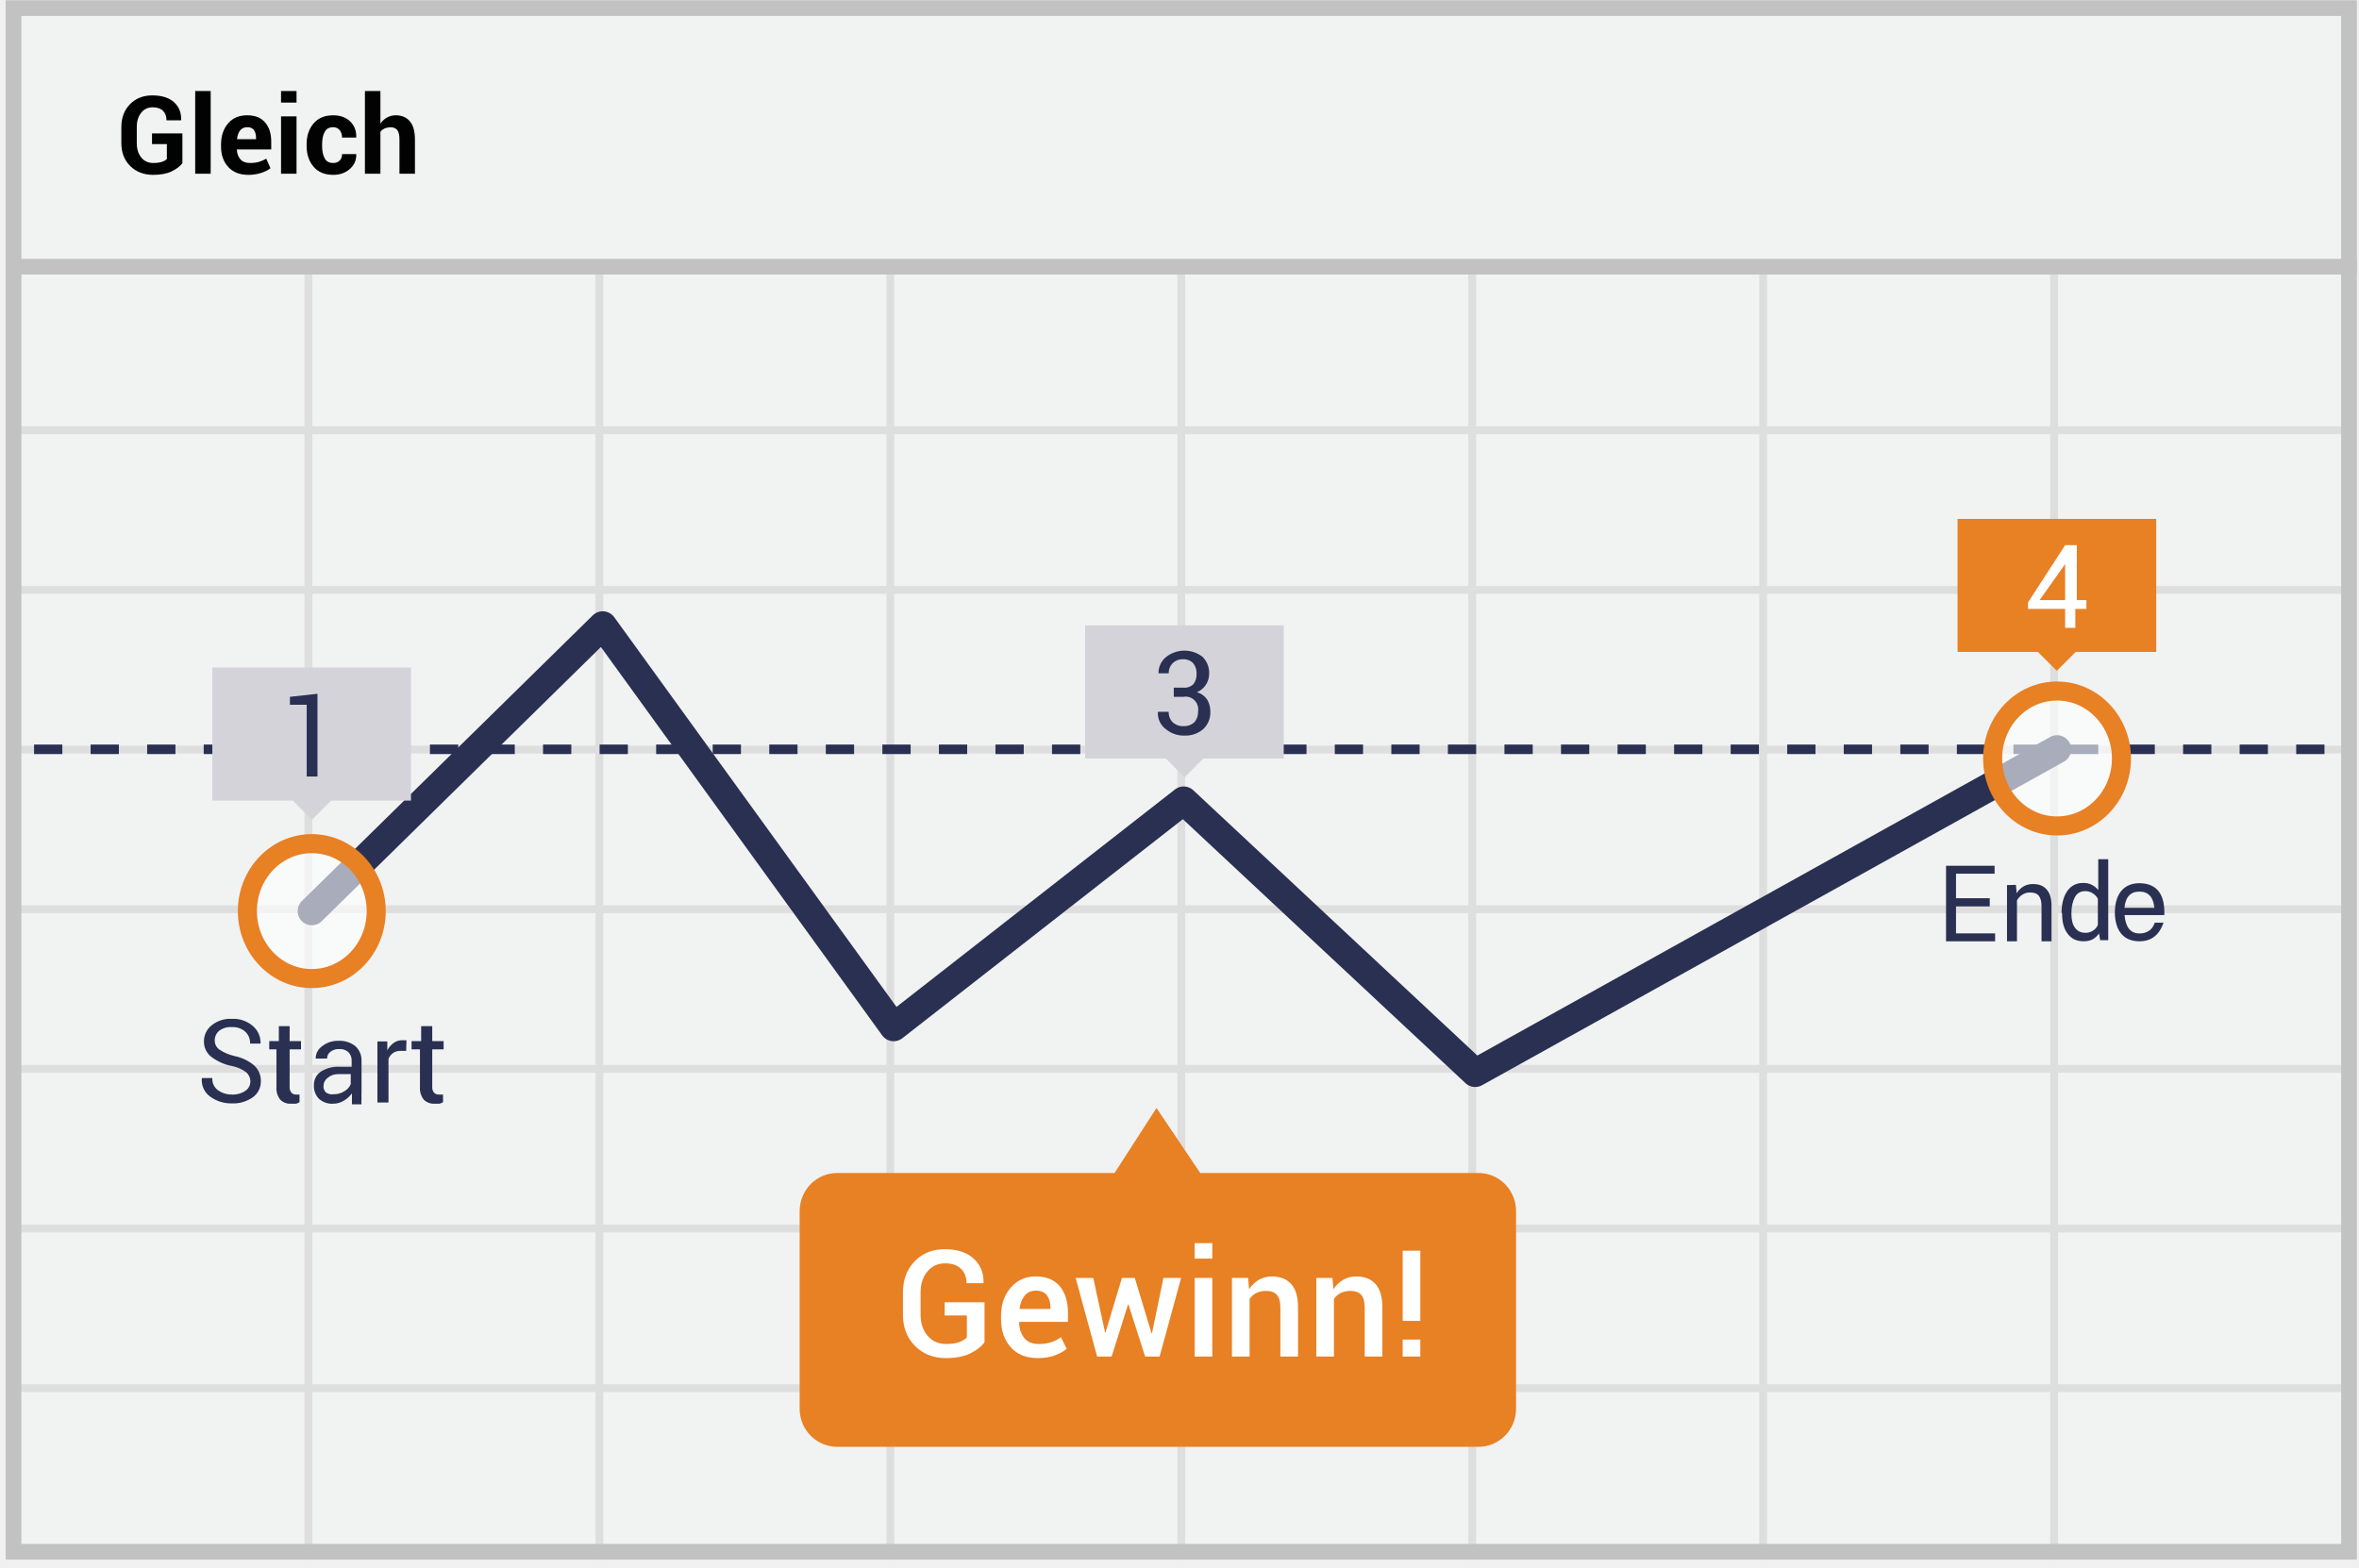
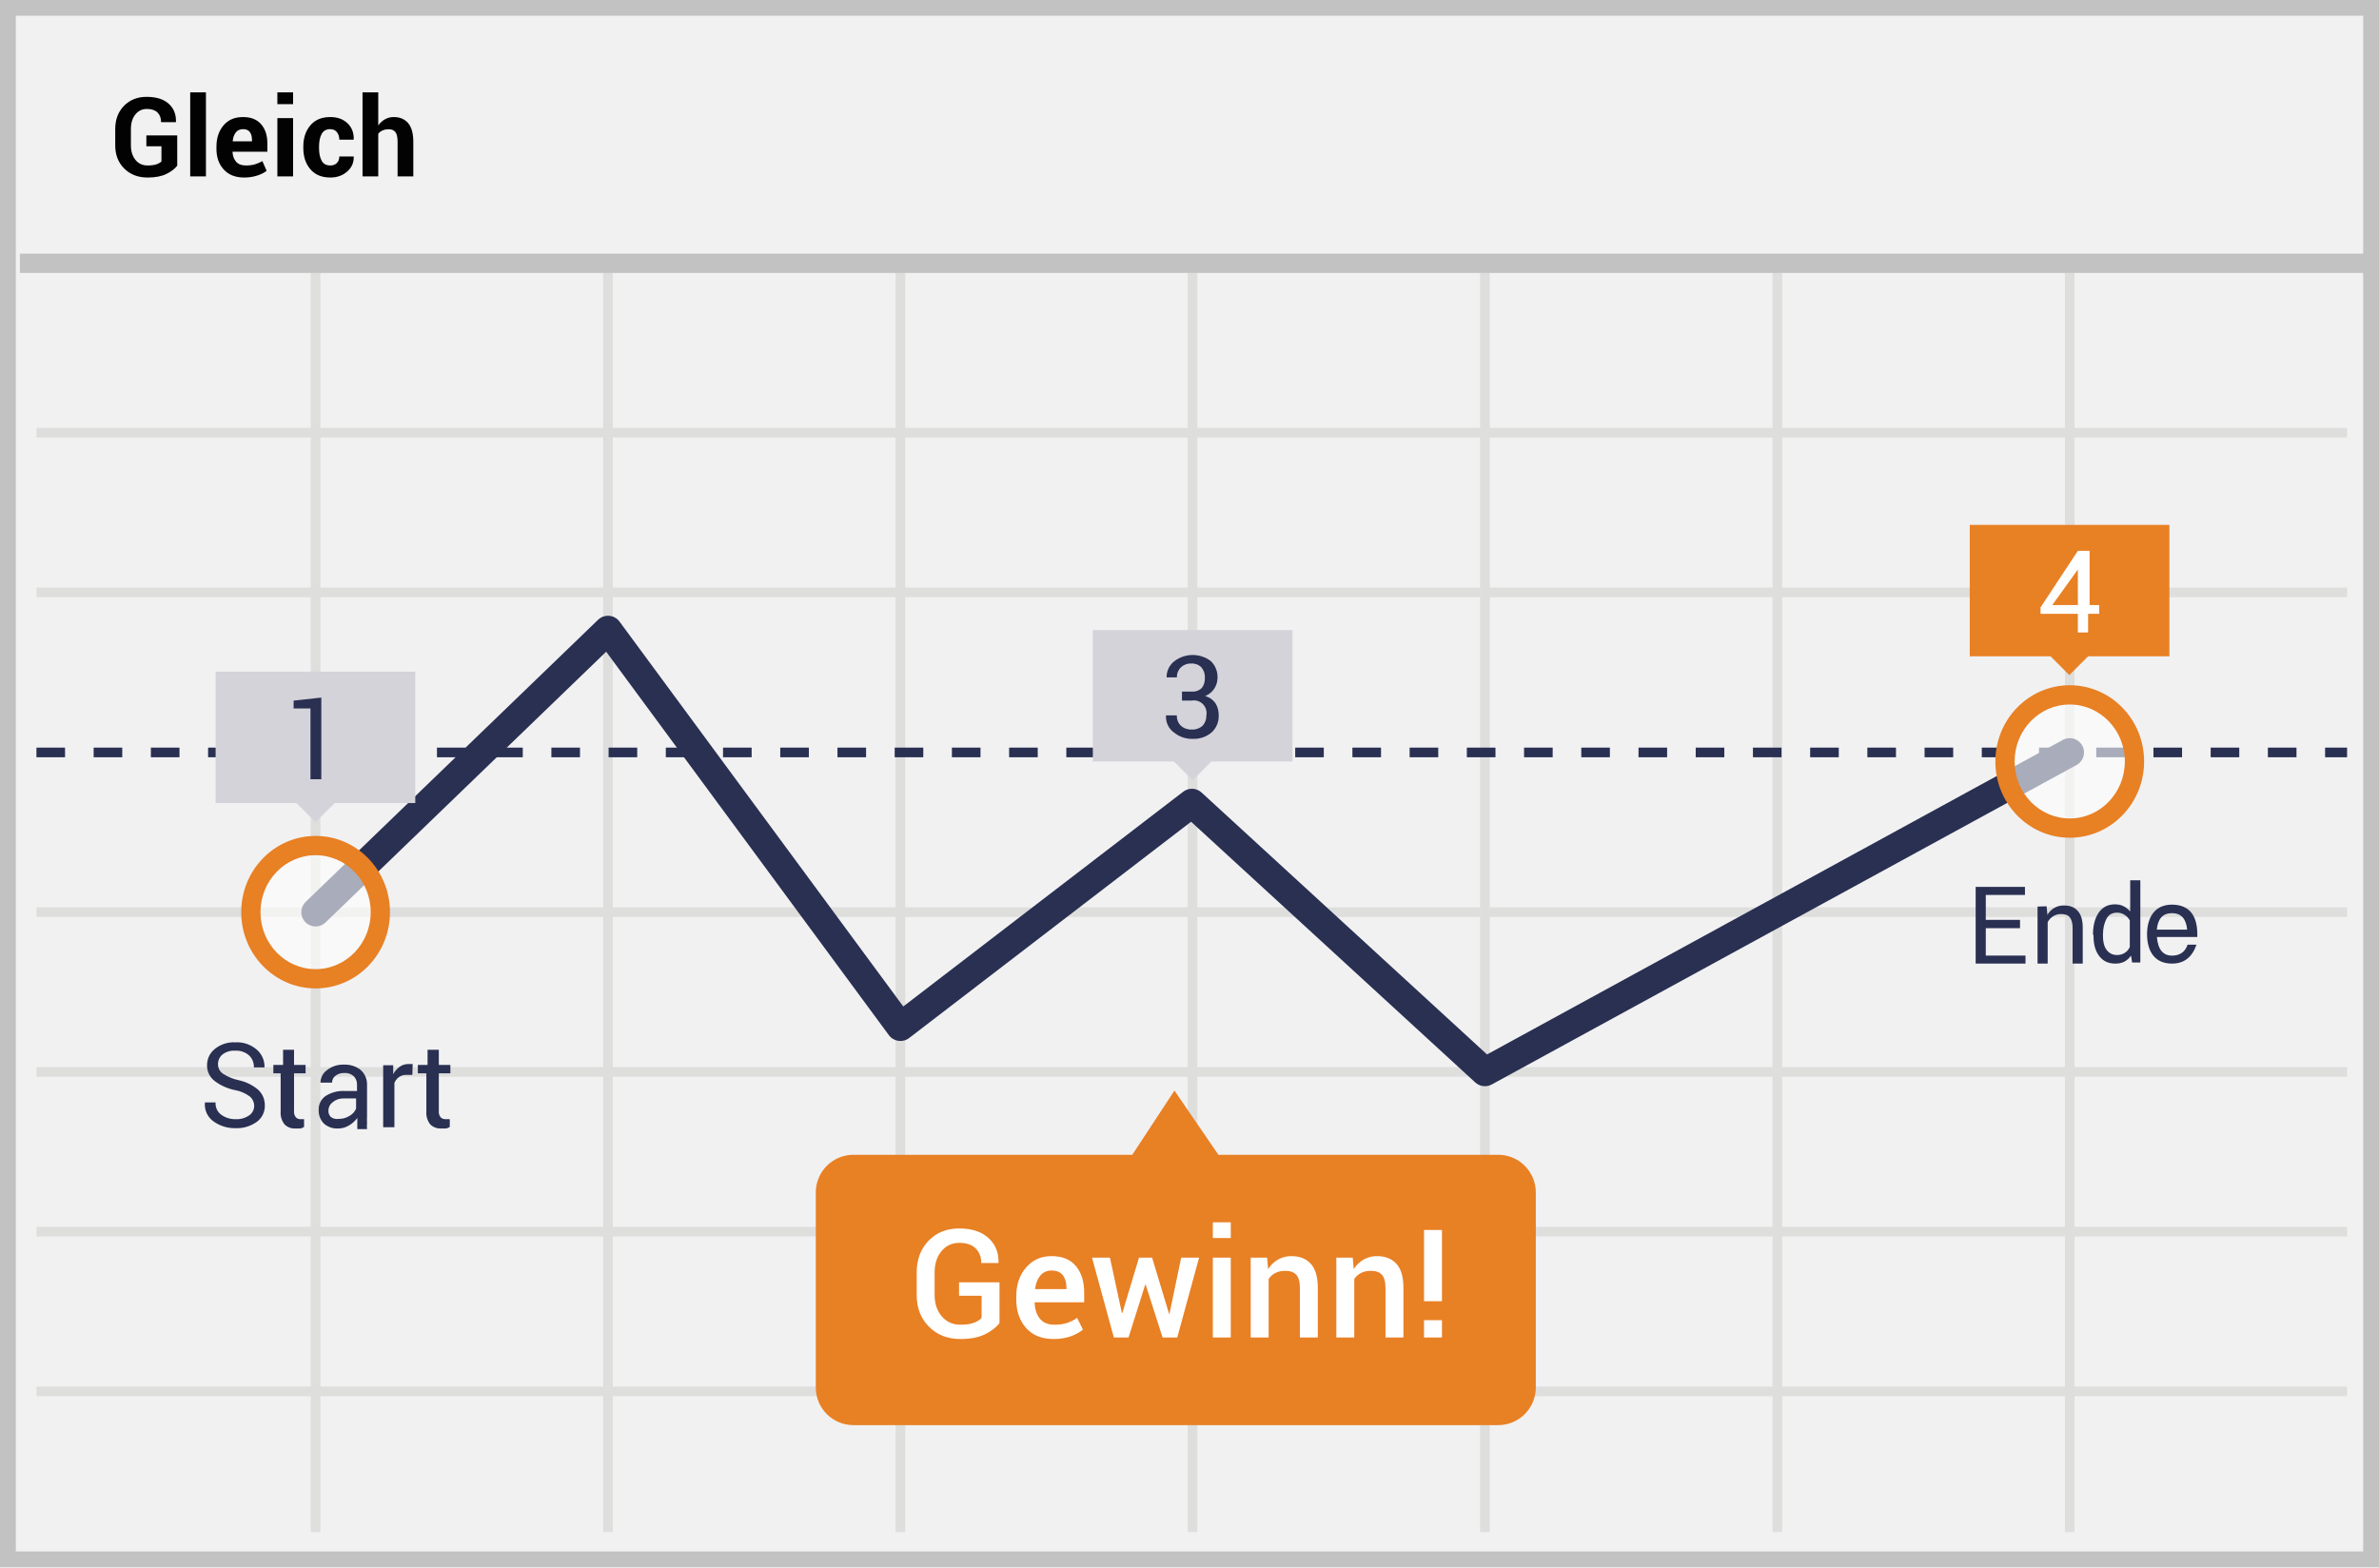
- <svg xmlns="http://www.w3.org/2000/svg" width="301" height="200" viewBox="0 0 301 200">
-   <g fill="none" fill-rule="evenodd">
-     <path fill="#F1F2F2" fill-rule="nonzero" d="M.727.031h300v199h-300z" />
-     <path d="M39.852 55.406v19.375h36.125V55.406H39.852zm0-1h36.125V34.031h1v20.375h36.125V34.031h1v20.375h36.125V34.031h1v20.375h36.125V34.031h1v20.375h36.125V34.031h1v20.375h36.125V34.031h1v20.375h37.625v1h-37.625v19.375h37.625v1h-37.625v19.375h37.625v1h-37.625v19.375h37.625v1h-37.625v19.375h37.625v1h-37.625v19.375h37.625v1h-37.625v19.375h37.625v1h-37.625v21.375h-1v-21.375h-36.125v21.375h-1v-21.375h-36.125v21.375h-1v-21.375h-36.125v21.375h-1v-21.375h-36.125v21.375h-1v-21.375H76.977v21.375h-1v-21.375H39.852v21.375h-1v-21.375H2.227v-1h36.625v-19.375H2.227v-1h36.625v-19.375H2.227v-1h36.625v-19.375H2.227v-1h36.625V96.156H2.227v-1h36.625V75.781H2.227v-1h36.625V55.406H2.227v-1h36.625V34.031h1v20.375zm221.75 1h-36.125v19.375h36.125V55.406zm-37.125 0h-36.125v19.375h36.125V55.406zm-37.125 0h-36.125v19.375h36.125V55.406zm-37.125 0h-36.125v19.375h36.125V55.406zm-37.125 0H76.977v19.375h36.125V55.406zm-73.25 20.375v19.375h36.125V75.781H39.852zm221.75 0h-36.125v19.375h36.125V75.781zm-37.125 0h-36.125v19.375h36.125V75.781zm-37.125 0h-36.125v19.375h36.125V75.781zm-37.125 0h-36.125v19.375h36.125V75.781zm-37.125 0H76.977v19.375h36.125V75.781zm-73.25 20.375v19.375h36.125V96.156H39.852zm221.75 0h-36.125v19.375h36.125V96.156zm-37.125 0h-36.125v19.375h36.125V96.156zm-37.125 0h-36.125v19.375h36.125V96.156zm-37.125 0h-36.125v19.375h36.125V96.156zm-37.125 0H76.977v19.375h36.125V96.156zm-73.25 20.375v19.375h36.125v-19.375H39.852zm221.75 0h-36.125v19.375h36.125v-19.375zm-37.125 0h-36.125v19.375h36.125v-19.375zm-37.125 0h-36.125v19.375h36.125v-19.375zm-37.125 0h-36.125v19.375h36.125v-19.375zm-37.125 0H76.977v19.375h36.125v-19.375zm-73.25 20.375v19.375h36.125v-19.375H39.852zm221.75 0h-36.125v19.375h36.125v-19.375zm-37.125 0h-36.125v19.375h36.125v-19.375zm-37.125 0h-36.125v19.375h36.125v-19.375zm-37.125 0h-36.125v19.375h36.125v-19.375zm-37.125 0H76.977v19.375h36.125v-19.375zm-73.25 20.375v19.375h36.125v-19.375H39.852zm221.75 0h-36.125v19.375h36.125v-19.375zm-37.125 0h-36.125v19.375h36.125v-19.375zm-37.125 0h-36.125v19.375h36.125v-19.375zm-37.125 0h-36.125v19.375h36.125v-19.375zm-37.125 0H76.977v19.375h36.125v-19.375z" fill="#DFDEDE" fill-rule="nonzero" />
-     <path stroke="#C2C2C2" stroke-width="2" d="M1.727 1.031h298v197h-298z" />
-     <path fill="#C2C2C2" fill-rule="nonzero" d="M.727 33.031h300v2h-300z" />
-     <path d="M4.346 95.627H297.68" stroke="#293052" stroke-width="1.215" stroke-linejoin="round" stroke-dasharray="3.608" />
-     <path stroke="#293052" stroke-width="3.608" stroke-linecap="round" stroke-linejoin="round" d="M39.784 116.273l37.121-36.46 37.121 51.262 37.006-28.903 37.198 34.746 74.242-41.29" />
-     <path d="M31.947 138.048a1.571 1.571 0 0 0-.535-1.208 4.391 4.391 0 0 0-1.911-.818 6.252 6.252 0 0 1-2.562-1.169 2.432 2.432 0 0 1-.917-1.947 2.588 2.588 0 0 1 .994-2.065 3.775 3.775 0 0 1 2.561-.818 3.778 3.778 0 0 1 2.714.935c.633.554.984 1.371.956 2.22H31.91a1.966 1.966 0 0 0-.612-1.519 2.418 2.418 0 0 0-1.72-.584 2.376 2.376 0 0 0-1.606.467 1.57 1.57 0 0 0-.573 1.247c0 .47.229.908.612 1.169.595.392 1.256.67 1.95.818a5.614 5.614 0 0 1 2.484 1.207c.55.507.856 1.232.841 1.987.017.82-.37 1.595-1.032 2.064a4.3 4.3 0 0 1-2.676.78 4.566 4.566 0 0 1-2.752-.858 2.59 2.59 0 0 1-1.07-2.376h1.337a1.765 1.765 0 0 0 .727 1.558c.528.37 1.156.56 1.796.546a2.752 2.752 0 0 0 1.682-.468c.393-.256.636-.693.65-1.168zm5.008-7.09v1.909h1.453v1.052h-1.453v4.752c-.029.28.054.561.23.779a.794.794 0 0 0 .611.234h.421v.974a1.249 1.249 0 0 1-.459.194h-.611a1.777 1.777 0 0 1-1.377-.506 2.328 2.328 0 0 1-.497-1.636v-4.791h-.917v-1.052h1.223v-1.909h1.376zm7.952 9.738v-.623a4.525 4.525 0 0 1 0-.545 3.309 3.309 0 0 1-1.032.935 2.564 2.564 0 0 1-1.338.39 2.493 2.493 0 0 1-1.835-.624 2.322 2.322 0 0 1-.65-1.714c-.024-.7.309-1.363.88-1.753a4.107 4.107 0 0 1 2.408-.623h1.529v-.78a1.456 1.456 0 0 0-.42-1.09 1.586 1.586 0 0 0-1.186-.39 1.66 1.66 0 0 0-1.108.351c-.268.2-.424.52-.42.857H40.28a1.92 1.92 0 0 1 .803-1.558 3.21 3.21 0 0 1 2.141-.701 3.17 3.17 0 0 1 2.103.662c.547.49.843 1.207.803 1.948v3.895a7.184 7.184 0 0 0 0 .818c-.026.26-.026.52 0 .78h-1.224v-.235zm-2.332-1.051a2.45 2.45 0 0 0 1.376-.39c.357-.202.638-.516.803-.896v-1.285H43.15a2.041 2.041 0 0 0-1.377.506c-.31.241-.494.615-.497 1.013-.02.305.092.604.306.818.288.209.646.293.994.234zm9.252-5.532H51.1a1.584 1.584 0 0 0-.955.273 1.71 1.71 0 0 0-.574.74v5.57h-1.414v-7.79h1.261v1.13c.195-.37.47-.69.803-.935a1.85 1.85 0 0 1 1.109-.351h.535l-.038 1.363zm3.326-3.155v1.909h1.452v1.052h-1.452v4.752c-.03.28.053.561.23.779a.794.794 0 0 0 .61.234h.536v.974a1.249 1.249 0 0 1-.459.194h-.611a1.815 1.815 0 0 1-1.377-.506 2.328 2.328 0 0 1-.497-1.636v-4.791h-1.07v-1.052h1.223v-1.909h1.415z" fill="#293052" fill-rule="nonzero" />
-     <path d="M188.547 149.697h-35.4l-5.582-8.298-5.352 8.298h-35.4c-2.64 0-4.78 2.18-4.78 4.869v25.203c0 2.689 2.14 4.869 4.78 4.869h81.734a4.731 4.731 0 0 0 3.454-1.384 4.915 4.915 0 0 0 1.44-3.485v-25.164a4.916 4.916 0 0 0-1.427-3.51 4.731 4.731 0 0 0-3.467-1.398z" fill="#E88024" fill-rule="nonzero" />
-     <ellipse cx="8.437" cy="8.855" rx="8.219" ry="8.609" opacity=".6" transform="translate(254.035 87.94)" fill="#FFF" fill-rule="nonzero" />
-     <ellipse stroke="#E88024" stroke-width="2.43" cx="262.472" cy="96.796" rx="8.219" ry="8.609" />
-     <ellipse cx="8.481" cy="8.855" rx="8.219" ry="8.609" opacity=".6" transform="translate(31.303 107.417)" fill="#FFF" fill-rule="nonzero" />
-     <ellipse stroke="#E88024" stroke-width="2.43" cx="39.784" cy="116.273" rx="8.219" ry="8.609" />
-     <path fill="#E88024" fill-rule="nonzero" d="M249.78 66.218h25.346V83.2h-25.347z" />
-     <path fill="#E88024" fill-rule="nonzero" d="M259.99 83.157l2.405-2.406 2.452 2.451-2.406 2.406z" />
-     <path d="M264.804 76.58h1.414v1.129h-1.414v2.415h-1.3v-2.415h-4.74v-.818l4.74-7.323h1.49v7.011h-.19zm-4.55 0h3.25v-4.948.35l-3.25 4.597z" fill="#FFF" fill-rule="nonzero" />
-     <path fill="#D5D3DA" fill-rule="nonzero" d="M138.455 79.812H163.8v16.984h-25.346z" />
-     <path fill="#D5D3DA" fill-rule="nonzero" d="M148.692 96.747l2.405-2.406 2.452 2.451-2.406 2.406z" />
-     <path d="M149.77 87.759h1.224c.48.046.955-.125 1.3-.468.276-.382.411-.85.382-1.324a1.931 1.931 0 0 0-.458-1.363 1.701 1.701 0 0 0-1.3-.468 1.778 1.778 0 0 0-1.3.507 1.77 1.77 0 0 0-.497 1.285h-1.3a2.59 2.59 0 0 1 .994-2.103 3.767 3.767 0 0 1 4.626 0c.585.579.893 1.39.84 2.22a2.53 2.53 0 0 1-1.567 2.298 2.296 2.296 0 0 1 1.339.974c.256.45.388.96.382 1.48a2.87 2.87 0 0 1-.918 2.26 3.438 3.438 0 0 1-2.37.817 3.512 3.512 0 0 1-2.332-.779 2.51 2.51 0 0 1-1.07-2.259h1.376c-.025.493.156.974.497 1.325.375.348.87.53 1.376.506a1.928 1.928 0 0 0 1.415-.506c.312-.366.476-.84.458-1.325a1.656 1.656 0 0 0-.443-1.457 1.587 1.587 0 0 0-1.43-.452h-1.223V87.76z" fill="#293052" fill-rule="nonzero" />
-     <path fill="#D5D3DA" fill-rule="nonzero" d="M27.092 85.188h25.346v16.984H27.092z" />
-     <path fill="#D5D3DA" fill-rule="nonzero" d="M37.35 102.165l2.405-2.406 2.452 2.452-2.406 2.406z" />
-     <path fill="#293052" fill-rule="nonzero" d="M40.51 99.094h-1.375V89.94h-2.141v-1.013l3.517-.39z" />
-     <path d="M23.275 20.826c-.307.401-.765.75-1.375 1.046-.609.295-1.394.443-2.356.443-1.191 0-2.166-.375-2.924-1.124-.758-.749-1.137-1.722-1.137-2.918v-2.058c0-1.191.367-2.162 1.103-2.914.736-.751 1.681-1.127 2.837-1.127 1.205 0 2.128.285 2.768.856.641.571.95 1.333.928 2.285l-.014.04h-1.861c0-.523-.152-.93-.454-1.221-.302-.291-.742-.437-1.32-.437-.605 0-1.092.234-1.462.7-.37.468-.555 1.07-.555 1.805v2.071c0 .745.19 1.352.568 1.821.38.47.887.705 1.523.705.47 0 .841-.048 1.114-.143.273-.094.484-.214.633-.358v-1.91h-1.895v-1.367h3.879v3.805zm3.608 1.347h-1.977v-10.56h1.977v10.56zm4.8.142c-1.093 0-1.946-.335-2.56-1.005-.613-.67-.92-1.534-.92-2.59v-.27c0-1.097.298-1.995.894-2.695.595-.7 1.414-1.047 2.457-1.042.984 0 1.739.3 2.264.903.526.603.789 1.414.789 2.434v1.022h-4.366l-.02.04c.03.502.183.908.456 1.22.273.31.678.467 1.215.467.443 0 .818-.046 1.128-.136.309-.09.628-.228.957-.413l.535 1.219c-.293.239-.69.44-1.191.602a5.284 5.284 0 0 1-1.638.244zm-.13-6.08c-.396 0-.702.137-.916.41-.215.273-.345.636-.39 1.087l.014.034h2.41v-.15c0-.428-.088-.765-.264-1.011-.176-.246-.46-.37-.853-.37zm6.283 5.938H35.86v-7.325h1.977v7.325zm0-9.078H35.86v-1.483h1.977v1.483zm4.685 7.704c.343 0 .616-.103.819-.308.203-.206.305-.48.305-.823h1.8l.014.04c.018.74-.257 1.36-.826 1.859-.569.499-1.273.748-2.112.748-1.083 0-1.92-.346-2.512-1.04-.591-.692-.887-1.578-.887-2.656v-.203c0-1.075.295-1.96.884-2.658.589-.697 1.423-1.045 2.501-1.045.894 0 1.614.257 2.16.771.546.515.81 1.192.792 2.031l-.014.04h-1.8c0-.378-.1-.693-.302-.944-.2-.25-.48-.375-.836-.375-.51 0-.872.204-1.086.612-.215.409-.322.931-.322 1.568v.203c0 .65.107 1.175.322 1.577.214.402.58.603 1.1.603zm6.018-5.024c.23-.334.512-.594.846-.781a2.23 2.23 0 0 1 1.11-.281c.763 0 1.362.253 1.798.761.435.508.653 1.292.653 2.353v4.346H50.97v-4.36c0-.569-.091-.971-.274-1.208-.183-.237-.457-.356-.822-.356-.303 0-.566.049-.789.146a1.361 1.361 0 0 0-.545.416v5.362h-1.977v-10.56h1.977v4.162z" fill="#020202" fill-rule="nonzero" />
-     <path fill="#2A3052" fill-rule="nonzero" d="M253.883 115.672h-4.303v3.445h4.991v1.009h-6.264v-9.64h6.195v1.01h-4.922v3.132h4.303zM257.222 112.922l.103 1.08a2.322 2.322 0 0 1 2.065-1.184c.757 0 1.342.209 1.755.696.413.452.62 1.148.62 2.088v4.524h-1.274v-4.49c0-.626-.137-1.078-.378-1.356-.241-.279-.62-.383-1.102-.383-.378 0-.688.104-.963.278a2 2 0 0 0-.689.731v5.22h-1.273v-7.169l1.136-.035zM263.05 116.505c0-1.148.24-2.088.722-2.784.482-.696 1.17-1.044 2.031-1.044.413 0 .792.07 1.102.244.31.14.585.383.826.661v-3.932h1.273v10.335h-1.032l-.138-.87a2.454 2.454 0 0 1-.826.766 2.523 2.523 0 0 1-1.17.243c-.86 0-1.515-.313-1.997-.94-.482-.626-.723-1.46-.723-2.505v-.174h-.068zm1.256.14c0 .732.138 1.323.447 1.74.31.418.723.662 1.343.662.378 0 .688-.104.963-.278.276-.174.482-.418.62-.731v-3.34a1.815 1.815 0 0 0-.654-.697c-.277-.18-.6-.277-.93-.278-.619 0-1.066.243-1.342.765-.275.522-.447 1.184-.447 2.019v.139zM276.161 116.78h-5.076c.13 1.563.766 2.344 1.906 2.344 1.71 0 1.947-1.465 1.947-1.373l1.123-.005c-.547 1.586-1.57 2.38-3.07 2.38-2.25 0-3.038-1.61-3.133-3.346-.095-1.738.477-4.07 3.152-4.07 2.192.041 3.243 1.398 3.151 4.07zm-1.273-.925c-.128-1.38-.763-2.071-1.906-2.071-1.143 0-1.779.69-1.907 2.071h3.813z" />
-     <path d="M125.621 171.294c-.37.526-.963.995-1.776 1.406-.814.411-1.864.617-3.15.617-1.596 0-2.908-.515-3.938-1.545-1.03-1.03-1.545-2.36-1.545-3.994v-2.82c0-1.633.498-2.964 1.494-3.994.995-1.03 2.276-1.545 3.84-1.545 1.572 0 2.796.396 3.674 1.188.879.792 1.305 1.824 1.28 3.099l-.027.055h-2.143c0-.76-.237-1.373-.71-1.837-.473-.464-1.152-.695-2.036-.695-.934 0-1.687.349-2.26 1.048-.571.699-.858 1.586-.858 2.662v2.84c0 1.088.299 1.983.896 2.685s1.374 1.053 2.333 1.053c.724 0 1.296-.082 1.716-.246.42-.164.74-.363.956-.598v-2.793h-2.83v-1.688h5.084v5.102zm6.782 2.023c-1.466 0-2.612-.462-3.437-1.387-.826-.925-1.239-2.123-1.239-3.595v-.371c0-1.472.413-2.686 1.239-3.641.825-.956 1.89-1.43 3.196-1.425 1.348 0 2.369.416 3.061 1.248.693.832 1.04 1.944 1.04 3.335v1.216h-6.207l-.019.046c.025.823.241 1.49.65 2.004.408.513 1.023.77 1.846.77.612 0 1.143-.074 1.59-.223a4.542 4.542 0 0 0 1.249-.64l.733 1.475c-.384.334-.891.616-1.522.845-.63.228-1.357.343-2.18.343zm-.241-8.61c-.588 0-1.058.212-1.41.636-.353.424-.572.976-.66 1.656l.02.046h3.924v-.176c0-.643-.15-1.164-.45-1.563-.3-.399-.775-.598-1.424-.598zm14.77 5.437h.055l1.466-7.06h2.254l-2.746 10.038h-1.846l-2.125-6.643h-.055l-2.097 6.643h-1.846l-2.746-10.038h2.254l1.503 6.967h.056l2.096-6.967h1.643l2.133 7.06zm7.755 2.978h-2.254v-10.038h2.254v10.038zm0-12.497h-2.254v-1.976h2.254v1.976zm4.565 2.459l.13 1.447a3.59 3.59 0 0 1 1.238-1.201 3.305 3.305 0 0 1 1.684-.432c1.045 0 1.86.322 2.444.965.585.644.877 1.649.877 3.015v6.244h-2.254v-6.225c0-.78-.152-1.333-.455-1.66-.303-.328-.76-.492-1.373-.492-.482 0-.9.09-1.252.273a2.193 2.193 0 0 0-.845.756v7.348h-2.254v-10.038h2.06zm10.761 0l.13 1.447a3.59 3.59 0 0 1 1.239-1.201 3.305 3.305 0 0 1 1.684-.432c1.045 0 1.86.322 2.444.965.585.644.877 1.649.877 3.015v6.244h-2.255v-6.225c0-.78-.151-1.333-.454-1.66-.303-.328-.76-.492-1.373-.492-.483 0-.9.09-1.253.273a2.193 2.193 0 0 0-.844.756v7.348h-2.254v-10.038h2.06zm11.217 5.483h-2.255v-8.953h2.255v8.953zm0 4.555h-2.255v-2.17h2.255v2.17z" fill="#FFF" />
+ <svg xmlns="http://www.w3.org/2000/svg" width="299px" height="197px" viewBox="0 0 299 197" version="1.1">
+   <g id="Page-1" stroke="none" stroke-width="1" fill="none" fill-rule="evenodd">
+     <g id="Even">
+       <g id="even">
+         <polygon id="Path" fill="#F1F1F2" points="0 0 299 0 299 197 0 197" />
+         <path d="M1.987,1.98 L1.987,195.02 L297.013,195.02 L297.013,1.98 L1.987,1.98 Z M299,0 L299,197 L0,197 L0,0 L299,0 Z" id="Path" fill="#C2C2C2" fill-rule="nonzero" />
+         <path d="M4.58,54.993 L4.58,53.782 L294.988,53.782 L294.988,54.993 L4.58,54.993 Z M4.58,135.346 L4.58,134.135 L294.988,134.135 L294.988,135.346 L4.58,135.346 Z M4.58,155.425 L4.58,154.214 L294.988,154.214 L294.988,155.425 L4.58,155.425 Z M4.58,175.504 L4.58,174.293 L294.988,174.293 L294.988,175.504 L4.58,175.504 Z M39.059,34.308 L40.27,34.308 L40.27,192.59 L39.059,192.59 L39.059,34.308 Z M75.81,34.308 L77.021,34.308 L77.021,192.59 L75.81,192.59 L75.81,34.308 Z M112.56,34.308 L113.771,34.308 L113.771,192.59 L112.56,192.59 L112.56,34.308 Z M149.273,34.308 L150.484,34.308 L150.484,192.59 L149.273,192.59 L149.273,34.308 Z M186.023,34.308 L187.235,34.308 L187.235,192.59 L186.023,192.59 L186.023,34.308 Z M222.774,34.308 L223.985,34.308 L223.985,192.59 L222.774,192.59 L222.774,34.308 Z M259.524,34.308 L260.736,34.308 L260.736,192.59 L259.524,192.59 L259.524,34.308 Z M4.58,115.267 L4.58,114.056 L294.988,114.056 L294.988,115.267 L4.58,115.267 Z M4.58,75.072 L4.58,73.861 L294.988,73.861 L294.988,75.072 L4.58,75.072 Z" id="Shape" fill="#DEDEDD" fill-rule="nonzero" />
+         <path d="M4.58,95.188 L4.58,93.977 L8.175,93.977 L8.175,95.188 L4.58,95.188 Z M11.771,95.188 L11.771,93.977 L15.366,93.977 L15.366,95.188 L11.771,95.188 Z M18.962,95.188 L18.962,93.977 L22.557,93.977 L22.557,95.188 L18.962,95.188 Z M26.153,95.188 L26.153,93.977 L29.749,93.977 L29.749,95.188 L26.153,95.188 Z M33.344,95.188 L33.344,93.977 L36.94,93.977 L36.94,95.188 L33.344,95.188 Z M40.535,95.188 L40.535,93.977 L44.131,93.977 L44.131,95.188 L40.535,95.188 Z M47.726,95.188 L47.726,93.977 L51.322,93.977 L51.322,95.188 L47.726,95.188 Z M54.918,95.188 L54.918,93.977 L58.513,93.977 L58.513,95.188 L54.918,95.188 Z M62.109,95.188 L62.109,93.977 L65.704,93.977 L65.704,95.188 L62.109,95.188 Z M69.3,95.188 L69.3,93.977 L72.895,93.977 L72.895,95.188 L69.3,95.188 Z M76.491,95.188 L76.491,93.977 L80.087,93.977 L80.087,95.188 L76.491,95.188 Z M83.682,95.188 L83.682,93.977 L87.278,93.977 L87.278,95.188 L83.682,95.188 Z M90.873,95.188 L90.873,93.977 L94.469,93.977 L94.469,95.188 L90.873,95.188 Z M98.064,95.188 L98.064,93.977 L101.66,93.977 L101.66,95.188 L98.064,95.188 Z M105.256,95.188 L105.256,93.977 L108.851,93.977 L108.851,95.188 L105.256,95.188 Z M112.447,95.188 L112.447,93.977 L116.042,93.977 L116.042,95.188 L112.447,95.188 Z M119.638,95.188 L119.638,93.977 L123.233,93.977 L123.233,95.188 L119.638,95.188 Z M126.829,95.188 L126.829,93.977 L130.425,93.977 L130.425,95.188 L126.829,95.188 Z M134.02,95.188 L134.02,93.977 L137.616,93.977 L137.616,95.188 L134.02,95.188 Z M141.211,95.188 L141.211,93.977 L144.807,93.977 L144.807,95.188 L141.211,95.188 Z M148.402,95.188 L148.402,93.977 L151.998,93.977 L151.998,95.188 L148.402,95.188 Z M155.594,95.188 L155.594,93.977 L159.189,93.977 L159.189,95.188 L155.594,95.188 Z M162.785,95.188 L162.785,93.977 L166.38,93.977 L166.38,95.188 L162.785,95.188 Z M169.976,95.188 L169.976,93.977 L173.571,93.977 L173.571,95.188 L169.976,95.188 Z M177.167,95.188 L177.167,93.977 L180.763,93.977 L180.763,95.188 L177.167,95.188 Z M184.358,95.188 L184.358,93.977 L187.954,93.977 L187.954,95.188 L184.358,95.188 Z M191.549,95.188 L191.549,93.977 L195.145,93.977 L195.145,95.188 L191.549,95.188 Z M198.74,95.188 L198.74,93.977 L202.336,93.977 L202.336,95.188 L198.74,95.188 Z M205.932,95.188 L205.932,93.977 L209.527,93.977 L209.527,95.188 L205.932,95.188 Z M213.123,95.188 L213.123,93.977 L216.718,93.977 L216.718,95.188 L213.123,95.188 Z M220.314,95.188 L220.314,93.977 L223.909,93.977 L223.909,95.188 L220.314,95.188 Z M227.505,95.188 L227.505,93.977 L231.101,93.977 L231.101,95.188 L227.505,95.188 Z M234.696,95.188 L234.696,93.977 L238.292,93.977 L238.292,95.188 L234.696,95.188 Z M241.887,95.188 L241.887,93.977 L245.483,93.977 L245.483,95.188 L241.887,95.188 Z M249.078,95.188 L249.078,93.977 L252.674,93.977 L252.674,95.188 L249.078,95.188 Z M256.269,95.188 L256.269,93.977 L259.865,93.977 L259.865,95.188 L256.269,95.188 Z M263.461,95.188 L263.461,93.977 L267.056,93.977 L267.056,95.188 L263.461,95.188 Z M270.652,95.188 L270.652,93.977 L274.247,93.977 L274.247,95.188 L270.652,95.188 Z M277.843,95.188 L277.843,93.977 L281.438,93.977 L281.438,95.188 L277.843,95.188 Z M285.034,95.188 L285.034,93.977 L288.63,93.977 L288.63,95.188 L285.034,95.188 Z M292.225,95.188 L292.225,93.977 L294.988,93.977 L294.988,95.188 L292.225,95.188 Z" id="Path" fill="#293052" fill-rule="nonzero" />
+         <polygon id="Path" fill="#C2C2C2" fill-rule="nonzero" points="2.498 34.307 2.498 31.885 297.108 31.885 297.108 34.307" />
+         <path d="M40.913,115.955 C40.199,116.645 39.06,116.625 38.371,115.91 C37.682,115.196 37.702,114.057 38.417,113.368 L75.167,77.908 C75.949,77.153 77.217,77.26 77.862,78.135 L113.525,126.516 L148.708,99.521 C149.401,98.99 150.375,99.033 151.018,99.623 L186.896,132.546 L259.268,93.005 C260.139,92.529 261.232,92.85 261.708,93.721 C262.184,94.592 261.863,95.685 260.992,96.161 L187.491,136.318 C186.816,136.687 185.98,136.585 185.413,136.065 L149.7,103.293 L114.26,130.484 C113.462,131.097 112.316,130.935 111.719,130.125 L76.186,81.921 L40.913,115.955 Z" id="Path" fill="#293052" fill-rule="nonzero" />
+         <path d="M188.181,145.159 L153.133,145.159 L147.608,137.089 L142.309,145.159 L107.262,145.159 C104.649,145.159 102.531,147.279 102.531,149.894 L102.531,174.406 C102.531,177.021 104.649,179.141 107.262,179.141 L188.181,179.141 C189.455,179.172 190.688,178.687 191.6,177.795 C192.512,176.904 193.026,175.682 193.025,174.406 L193.025,149.932 C193.036,148.65 192.526,147.418 191.613,146.518 C190.7,145.619 189.462,145.128 188.181,145.159 Z" id="Path" fill="#E88024" />
+         <g id="Group" opacity="0.6" transform="translate(251.7975, 87.13461)" fill="#FFFFFF">
+           <ellipse id="Oval" cx="8.333" cy="8.585" rx="8.137" ry="8.373" />
+         </g>
+         <path d="M260.13,105.303 C254.959,105.303 250.782,101.005 250.782,95.719 C250.782,90.434 254.959,86.136 260.13,86.136 C265.301,86.136 269.478,90.434 269.478,95.719 C269.478,101.005 265.301,105.303 260.13,105.303 Z M260.13,102.881 C263.947,102.881 267.056,99.682 267.056,95.719 C267.056,91.757 263.947,88.558 260.13,88.558 C256.313,88.558 253.204,91.757 253.204,95.719 C253.204,99.682 256.313,102.881 260.13,102.881 Z" id="Oval" fill="#E88024" fill-rule="nonzero" />
+         <g id="Group" opacity="0.6" transform="translate(31.27848, 106.0769)" fill="#FFFFFF">
+           <ellipse id="Oval" cx="8.386" cy="8.585" rx="8.137" ry="8.373" />
+         </g>
+         <path d="M39.665,124.245 C34.494,124.245 30.316,119.947 30.316,114.662 C30.316,109.376 34.494,105.078 39.665,105.078 C44.836,105.078 49.013,109.376 49.013,114.662 C49.013,119.947 44.836,124.245 39.665,124.245 Z M39.665,121.823 C43.482,121.823 46.591,118.624 46.591,114.662 C46.591,110.699 43.482,107.5 39.665,107.5 C35.847,107.5 32.739,110.699 32.739,114.662 C32.739,118.624 35.847,121.823 39.665,121.823 Z" id="Oval" fill="#E88024" fill-rule="nonzero" />
+         <polygon id="Path" fill="#E88024" points="247.564 65.98 272.658 65.98 272.658 82.498 247.564 82.498" />
+         <polygon id="Path" fill="#E88024" transform="translate(260.0799, 82.47913) rotate(-45) translate(-260.0799, -82.47913) " points="258.396 80.795 261.766 80.793 261.764 84.163 258.394 84.165" />
+         <path d="M262.439,76.057 L263.839,76.057 L263.839,77.156 L262.439,77.156 L262.439,79.505 L261.152,79.505 L261.152,77.156 L256.459,77.156 L256.459,76.36 L261.152,69.238 L262.628,69.238 L262.628,76.057 L262.439,76.057 Z M257.935,76.057 L261.152,76.057 L261.152,71.246 L261.152,71.587 L257.935,76.057 Z" id="Shape" fill="#FFFFFF" fill-rule="nonzero" />
+         <polygon id="Path" fill="#D5D3DA" points="137.351 79.202 162.444 79.202 162.444 95.719 137.351 95.719" />
+         <polygon id="Path" fill="#D5D3DA" transform="translate(149.8925, 95.69623) rotate(-45) translate(-149.8925, -95.69623) " points="148.208 94.012 151.578 94.01 151.577 97.38 148.207 97.382" />
+         <path d="M148.554,86.93 L149.765,86.93 C150.24,86.975 150.71,86.808 151.052,86.476 C151.325,86.104 151.459,85.648 151.43,85.188 C151.458,84.703 151.295,84.227 150.976,83.862 C150.629,83.537 150.163,83.372 149.689,83.407 C149.212,83.391 148.748,83.569 148.402,83.899 C148.074,84.231 147.896,84.683 147.91,85.15 L146.624,85.15 C146.605,84.349 146.971,83.589 147.608,83.104 C148.961,82.075 150.834,82.075 152.187,83.104 C152.767,83.667 153.071,84.456 153.02,85.263 C152.998,86.253 152.387,87.133 151.468,87.498 C152.011,87.639 152.483,87.977 152.793,88.446 C153.046,88.883 153.177,89.38 153.171,89.885 C153.215,90.717 152.881,91.524 152.263,92.082 C151.606,92.63 150.77,92.913 149.916,92.878 C149.081,92.908 148.263,92.639 147.608,92.12 C146.885,91.632 146.48,90.793 146.548,89.923 L147.91,89.923 C147.886,90.403 148.064,90.87 148.402,91.211 C148.773,91.55 149.263,91.727 149.765,91.704 C150.279,91.733 150.783,91.556 151.165,91.211 C151.475,90.855 151.637,90.395 151.619,89.923 C151.716,89.407 151.552,88.877 151.181,88.506 C150.81,88.135 150.28,87.97 149.765,88.067 L148.554,88.067 L148.554,86.93 Z" id="Path" fill="#293052" />
+         <polygon id="Path" fill="#D5D3DA" points="27.099 84.43 52.193 84.43 52.193 100.948 27.099 100.948" />
+         <polygon id="Path" fill="#D5D3DA" transform="translate(39.66148, 100.9663) rotate(-45) translate(-39.66148, -100.9663) " points="37.977 99.282 41.347 99.28 41.346 102.65 37.976 102.652" />
+         <polygon id="Path" fill="#293052" points="40.384 97.955 39.021 97.955 39.021 89.052 36.902 89.052 36.902 88.067 40.384 87.688" />
+       </g>
+       <path d="M31.947,139.048 C31.955,138.586 31.759,138.144 31.412,137.84 C30.85,137.418 30.194,137.138 29.501,137.022 C28.569,136.832 27.693,136.432 26.939,135.853 C26.347,135.382 26.008,134.662 26.022,133.906 C26.014,133.1 26.381,132.337 27.016,131.841 C27.74,131.263 28.652,130.972 29.577,131.023 C30.569,130.965 31.545,131.301 32.291,131.958 C32.924,132.512 33.275,133.329 33.247,134.178 L31.91,134.178 C31.937,133.607 31.713,133.052 31.298,132.659 C30.822,132.248 30.205,132.039 29.578,132.075 C29.004,132.031 28.433,132.197 27.972,132.542 C27.6,132.848 27.389,133.307 27.399,133.789 C27.399,134.259 27.628,134.697 28.011,134.958 C28.606,135.35 29.267,135.628 29.961,135.776 C30.877,135.965 31.73,136.38 32.445,136.983 C32.995,137.49 33.301,138.215 33.286,138.97 C33.303,139.79 32.916,140.565 32.254,141.034 C31.473,141.584 30.532,141.858 29.578,141.814 C28.592,141.833 27.627,141.532 26.826,140.956 C26.068,140.414 25.659,139.507 25.756,138.58 L27.093,138.58 C27.049,139.19 27.324,139.78 27.82,140.138 C28.348,140.508 28.976,140.698 29.616,140.684 C30.213,140.715 30.803,140.55 31.298,140.216 C31.691,139.96 31.934,139.523 31.948,139.048 L31.947,139.048 Z M36.955,131.958 L36.955,133.867 L38.408,133.867 L38.408,134.919 L36.955,134.919 L36.955,139.671 C36.926,139.951 37.009,140.232 37.185,140.45 C37.346,140.612 37.568,140.697 37.796,140.684 L38.217,140.684 L38.217,141.658 C38.079,141.753 37.922,141.819 37.758,141.852 L37.147,141.852 C36.637,141.89 36.135,141.705 35.77,141.346 C35.403,140.883 35.225,140.299 35.273,139.71 L35.273,134.919 L34.356,134.919 L34.356,133.867 L35.579,133.867 L35.579,131.958 L36.955,131.958 Z M44.907,141.696 L44.907,141.073 C44.896,140.891 44.896,140.71 44.907,140.528 C44.633,140.909 44.281,141.228 43.875,141.463 C43.474,141.714 43.01,141.849 42.537,141.853 C41.866,141.901 41.204,141.676 40.702,141.229 C40.259,140.771 40.024,140.151 40.052,139.515 C40.028,138.815 40.361,138.152 40.932,137.762 C41.651,137.31 42.492,137.093 43.34,137.139 L44.869,137.139 L44.869,136.359 C44.887,135.953 44.735,135.558 44.449,135.269 C44.124,134.982 43.695,134.841 43.263,134.879 C42.863,134.859 42.47,134.983 42.155,135.23 C41.887,135.43 41.731,135.75 41.735,136.087 L40.28,136.087 C40.281,135.469 40.58,134.889 41.083,134.529 C41.689,134.044 42.449,133.795 43.224,133.828 C43.982,133.79 44.728,134.025 45.327,134.49 C45.874,134.98 46.17,135.697 46.13,136.438 L46.13,140.333 C46.114,140.605 46.114,140.879 46.13,141.151 C46.104,141.411 46.104,141.671 46.13,141.931 L44.906,141.931 L44.906,141.696 L44.907,141.696 Z M42.575,140.645 C43.062,140.655 43.541,140.519 43.951,140.255 C44.308,140.053 44.589,139.739 44.754,139.359 L44.754,138.074 L43.15,138.074 C42.644,138.066 42.153,138.247 41.773,138.58 C41.463,138.821 41.279,139.195 41.276,139.593 C41.256,139.898 41.368,140.197 41.582,140.411 C41.87,140.62 42.228,140.704 42.576,140.645 L42.575,140.645 Z M51.827,135.113 L51.1,135.113 C50.761,135.099 50.426,135.195 50.145,135.386 C49.889,135.574 49.69,135.831 49.571,136.126 L49.571,141.696 L48.157,141.696 L48.157,133.906 L49.418,133.906 L49.418,135.036 C49.613,134.666 49.888,134.346 50.221,134.101 C50.543,133.868 50.932,133.745 51.33,133.75 L51.865,133.75 L51.827,135.113 Z M55.153,131.958 L55.153,133.867 L56.605,133.867 L56.605,134.919 L55.153,134.919 L55.153,139.671 C55.123,139.951 55.206,140.232 55.383,140.45 C55.543,140.612 55.766,140.697 55.993,140.684 L56.529,140.684 L56.529,141.658 C56.391,141.753 56.234,141.819 56.07,141.852 L55.459,141.852 C54.949,141.885 54.449,141.701 54.082,141.346 C53.715,140.883 53.537,140.299 53.585,139.71 L53.585,134.919 L52.515,134.919 L52.515,133.867 L53.738,133.867 L53.738,131.958 L55.153,131.958 Z" id="Shape" fill="#293052" fill-rule="nonzero" />
+       <path d="M22.275,20.826 C21.968,21.227 21.51,21.576 20.9,21.872 C20.291,22.167 19.506,22.315 18.544,22.315 C17.353,22.315 16.378,21.94 15.62,21.191 C14.862,20.442 14.483,19.469 14.483,18.273 L14.483,16.215 C14.483,15.024 14.85,14.053 15.586,13.301 C16.322,12.55 17.267,12.174 18.423,12.174 C19.628,12.174 20.551,12.459 21.191,13.03 C21.832,13.601 22.141,14.363 22.119,15.315 L22.105,15.355 L20.244,15.355 C20.244,14.832 20.092,14.425 19.79,14.134 C19.488,13.843 19.048,13.697 18.47,13.697 C17.865,13.697 17.378,13.931 17.008,14.397 C16.638,14.865 16.453,15.467 16.453,16.202 L16.453,18.273 C16.453,19.018 16.643,19.625 17.021,20.094 C17.401,20.564 17.908,20.799 18.544,20.799 C19.014,20.799 19.385,20.751 19.658,20.656 C19.931,20.562 20.142,20.442 20.291,20.298 L20.291,18.388 L18.396,18.388 L18.396,17.021 L22.275,17.021 L22.275,20.826 Z M25.883,22.173 L23.906,22.173 L23.906,11.613 L25.883,11.613 L25.883,22.173 Z M30.683,22.315 C29.59,22.315 28.737,21.98 28.123,21.31 C27.51,20.64 27.203,19.776 27.203,18.72 L27.203,18.45 C27.203,17.353 27.501,16.455 28.097,15.755 C28.692,15.055 29.511,14.708 30.554,14.713 C31.538,14.713 32.293,15.013 32.818,15.616 C33.344,16.219 33.607,17.03 33.607,18.05 L33.607,19.072 L29.241,19.072 L29.221,19.112 C29.251,19.614 29.404,20.02 29.677,20.332 C29.95,20.642 30.355,20.799 30.892,20.799 C31.335,20.799 31.71,20.753 32.02,20.663 C32.329,20.573 32.648,20.435 32.977,20.25 L33.512,21.469 C33.219,21.708 32.822,21.909 32.321,22.071 C31.791,22.238 31.238,22.32 30.683,22.315 Z M30.553,16.235 C30.157,16.235 29.851,16.372 29.637,16.645 C29.422,16.918 29.292,17.281 29.247,17.732 L29.261,17.766 L31.671,17.766 L31.671,17.616 C31.671,17.188 31.583,16.851 31.407,16.605 C31.231,16.359 30.947,16.235 30.554,16.235 L30.553,16.235 Z M36.836,22.173 L34.86,22.173 L34.86,14.848 L36.837,14.848 L36.837,22.173 L36.836,22.173 Z M36.836,13.095 L34.86,13.095 L34.86,11.612 L36.837,11.612 L36.837,13.095 L36.836,13.095 Z M41.521,20.799 C41.864,20.799 42.137,20.696 42.34,20.491 C42.543,20.285 42.645,20.011 42.645,19.668 L44.445,19.668 L44.459,19.708 C44.477,20.448 44.202,21.068 43.633,21.567 C43.064,22.066 42.36,22.315 41.521,22.315 C40.438,22.315 39.601,21.969 39.009,21.275 C38.418,20.583 38.122,19.697 38.122,18.619 L38.122,18.416 C38.122,17.341 38.417,16.456 39.006,15.758 C39.595,15.061 40.429,14.713 41.507,14.713 C42.401,14.713 43.121,14.97 43.667,15.484 C44.213,15.999 44.477,16.676 44.459,17.515 L44.445,17.555 L42.645,17.555 C42.645,17.177 42.545,16.862 42.343,16.611 C42.143,16.361 41.863,16.236 41.507,16.236 C40.997,16.236 40.635,16.44 40.421,16.848 C40.206,17.257 40.099,17.779 40.099,18.416 L40.099,18.619 C40.099,19.269 40.206,19.794 40.421,20.196 C40.635,20.598 41.001,20.799 41.521,20.799 Z M47.539,15.775 C47.769,15.441 48.051,15.181 48.385,14.994 C48.724,14.805 49.107,14.708 49.495,14.713 C50.258,14.713 50.857,14.966 51.293,15.474 C51.728,15.982 51.946,16.766 51.946,17.827 L51.946,22.173 L49.97,22.173 L49.97,17.813 C49.97,17.244 49.879,16.842 49.696,16.605 C49.513,16.368 49.239,16.249 48.874,16.249 C48.571,16.249 48.308,16.298 48.085,16.395 C47.871,16.485 47.683,16.628 47.54,16.811 L47.54,22.173 L45.563,22.173 L45.563,11.613 L47.54,11.613 L47.54,15.775 L47.539,15.775 Z" id="Shape" fill="#020202" fill-rule="nonzero" />
+       <path d="M253.883,116.672 L249.58,116.672 L249.58,120.117 L254.571,120.117 L254.571,121.126 L248.307,121.126 L248.307,111.486 L254.502,111.486 L254.502,112.496 L249.58,112.496 L249.58,115.628 L253.883,115.628 L253.883,116.672 Z M257.222,113.922 L257.325,115.002 C257.743,114.258 258.536,113.803 259.39,113.818 C260.147,113.818 260.732,114.027 261.145,114.514 C261.558,114.966 261.765,115.662 261.765,116.602 L261.765,121.126 L260.491,121.126 L260.491,116.636 C260.491,116.01 260.354,115.558 260.113,115.28 C259.872,115.001 259.493,114.897 259.011,114.897 C258.633,114.897 258.323,115.001 258.048,115.175 C257.76,115.356 257.523,115.608 257.359,115.906 L257.359,121.126 L256.086,121.126 L256.086,113.957 L257.222,113.922 Z M263.05,117.505 C263.05,116.357 263.29,115.417 263.772,114.721 C264.254,114.025 264.942,113.677 265.803,113.677 C266.216,113.677 266.595,113.747 266.905,113.921 C267.215,114.061 267.49,114.304 267.731,114.582 L267.731,110.65 L269.004,110.65 L269.004,120.985 L267.972,120.985 L267.834,120.115 C267.622,120.431 267.339,120.693 267.008,120.881 C266.643,121.055 266.242,121.138 265.838,121.124 C264.978,121.124 264.323,120.811 263.841,120.184 C263.359,119.558 263.118,118.724 263.118,117.679 L263.118,117.505 L263.05,117.505 Z M264.306,117.645 C264.306,118.377 264.444,118.968 264.753,119.385 C265.063,119.803 265.476,120.047 266.096,120.047 C266.474,120.047 266.784,119.943 267.059,119.769 C267.335,119.595 267.541,119.351 267.679,119.038 L267.679,115.698 C267.527,115.411 267.301,115.171 267.025,115.001 C266.748,114.821 266.425,114.724 266.095,114.723 C265.476,114.723 265.029,114.966 264.753,115.488 C264.478,116.01 264.306,116.672 264.306,117.507 L264.306,117.646 L264.306,117.645 Z M276.161,117.78 L271.085,117.78 C271.215,119.343 271.851,120.124 272.991,120.124 C274.701,120.124 274.938,118.659 274.938,118.751 L276.061,118.746 C275.514,120.332 274.491,121.126 272.991,121.126 C270.741,121.126 269.953,119.516 269.858,117.78 C269.763,116.042 270.335,113.71 273.01,113.71 C275.202,113.751 276.253,115.108 276.161,117.78 Z M274.888,116.855 C274.76,115.475 274.125,114.784 272.982,114.784 C271.839,114.784 271.203,115.474 271.075,116.855 L274.888,116.855 Z" id="Shape" fill="#2A3052" fill-rule="nonzero" />
+       <path d="M125.621,166.294 C125.251,166.82 124.658,167.289 123.845,167.7 C123.031,168.111 121.981,168.317 120.695,168.317 C119.099,168.317 117.787,167.802 116.757,166.772 C115.727,165.742 115.212,164.412 115.212,162.778 L115.212,159.958 C115.212,158.325 115.71,156.994 116.706,155.964 C117.701,154.934 118.982,154.419 120.546,154.419 C122.118,154.419 123.342,154.815 124.22,155.607 C125.099,156.399 125.525,157.431 125.5,158.706 L125.473,158.761 L123.33,158.761 C123.33,158.001 123.093,157.388 122.62,156.924 C122.147,156.46 121.468,156.229 120.584,156.229 C119.65,156.229 118.897,156.578 118.324,157.277 C117.753,157.976 117.466,158.863 117.466,159.939 L117.466,162.779 C117.466,163.867 117.765,164.762 118.362,165.464 C118.959,166.166 119.736,166.517 120.695,166.517 C121.419,166.517 121.991,166.435 122.411,166.271 C122.831,166.107 123.151,165.908 123.367,165.673 L123.367,162.88 L120.537,162.88 L120.537,161.192 L125.621,161.192 L125.621,166.294 Z M132.403,168.317 C130.937,168.317 129.791,167.855 128.966,166.93 C128.14,166.005 127.727,164.807 127.727,163.335 L127.727,162.964 C127.727,161.492 128.14,160.278 128.966,159.323 C129.791,158.367 130.856,157.893 132.162,157.898 C133.51,157.898 134.531,158.314 135.223,159.146 C135.916,159.978 136.263,161.09 136.263,162.481 L136.263,163.697 L130.056,163.697 L130.037,163.743 C130.062,164.566 130.278,165.233 130.687,165.747 C131.095,166.26 131.71,166.517 132.533,166.517 C133.145,166.517 133.676,166.443 134.123,166.294 C134.57,166.147 134.991,165.931 135.372,165.654 L136.105,167.129 C135.721,167.463 135.214,167.745 134.583,167.974 C133.953,168.202 133.226,168.317 132.403,168.317 Z M132.162,159.707 C131.574,159.707 131.104,159.919 130.752,160.343 C130.399,160.767 130.18,161.319 130.092,161.999 L130.112,162.045 L134.036,162.045 L134.036,161.869 C134.036,161.226 133.886,160.705 133.586,160.306 C133.286,159.907 132.811,159.708 132.162,159.708 L132.162,159.707 Z M146.932,165.144 L146.987,165.144 L148.453,158.084 L150.707,158.084 L147.961,168.122 L146.115,168.122 L143.99,161.479 L143.935,161.479 L141.838,168.122 L139.992,168.122 L137.246,158.084 L139.5,158.084 L141.003,165.051 L141.059,165.051 L143.155,158.084 L144.798,158.084 L146.931,165.144 L146.932,165.144 Z M154.687,168.122 L152.433,168.122 L152.433,158.084 L154.687,158.084 L154.687,168.122 Z M154.687,155.625 L152.433,155.625 L152.433,153.649 L154.687,153.649 L154.687,155.625 Z M159.252,158.084 L159.382,159.531 C159.691,159.036 160.116,158.624 160.62,158.33 C161.133,158.038 161.714,157.889 162.304,157.898 C163.349,157.898 164.164,158.22 164.748,158.863 C165.333,159.507 165.625,160.512 165.625,161.878 L165.625,168.122 L163.371,168.122 L163.371,161.897 C163.371,161.117 163.219,160.564 162.916,160.237 C162.613,159.909 162.156,159.745 161.543,159.745 C161.061,159.745 160.643,159.835 160.291,160.018 C159.948,160.192 159.657,160.452 159.446,160.774 L159.446,168.122 L157.192,168.122 L157.192,158.084 L159.252,158.084 Z M170.013,158.084 L170.143,159.531 C170.452,159.036 170.877,158.624 171.382,158.33 C171.895,158.038 172.476,157.889 173.066,157.898 C174.111,157.898 174.926,158.22 175.51,158.863 C176.095,159.507 176.387,160.512 176.387,161.878 L176.387,168.122 L174.132,168.122 L174.132,161.897 C174.132,161.117 173.981,160.564 173.678,160.237 C173.375,159.909 172.918,159.745 172.305,159.745 C171.822,159.745 171.405,159.835 171.052,160.018 C170.709,160.192 170.418,160.452 170.208,160.774 L170.208,168.122 L167.954,168.122 L167.954,158.084 L170.014,158.084 L170.013,158.084 Z M181.23,163.567 L178.975,163.567 L178.975,154.614 L181.23,154.614 L181.23,163.567 Z M181.23,168.122 L178.975,168.122 L178.975,165.952 L181.23,165.952 L181.23,168.122 Z" id="Shape" fill="#FFFFFF" fill-rule="nonzero" />
+     </g>
  </g>
</svg>
